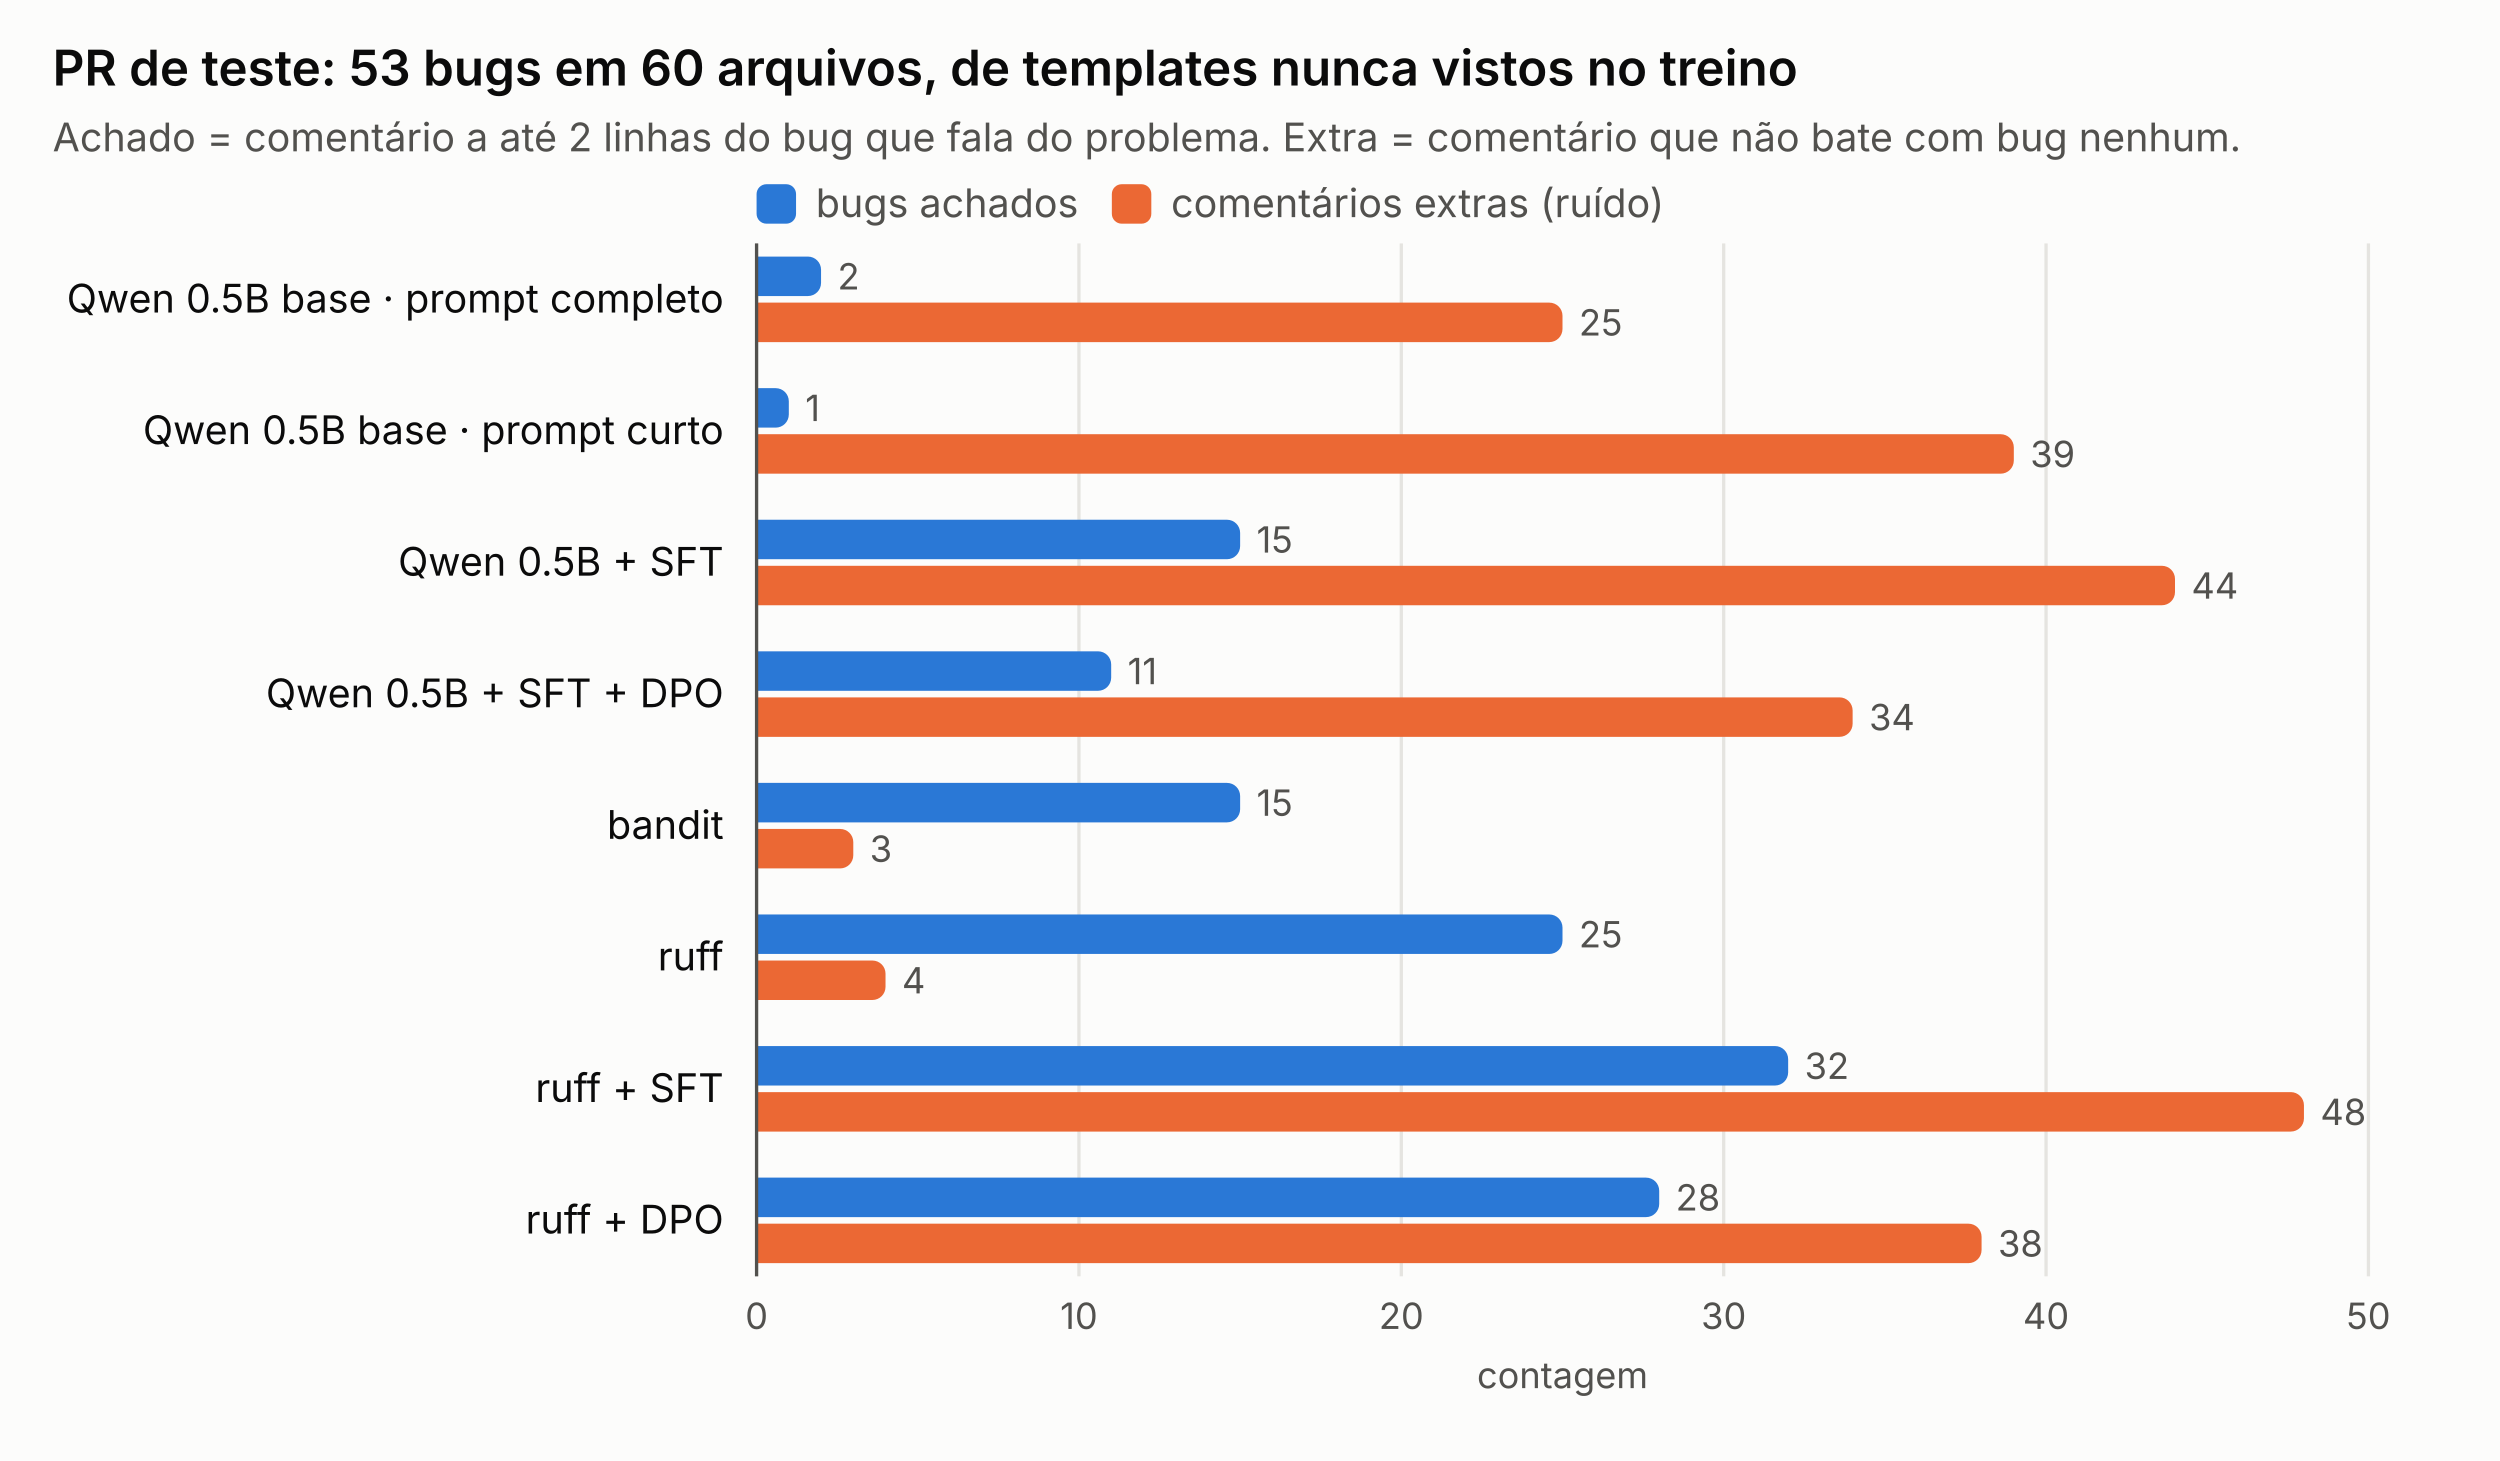
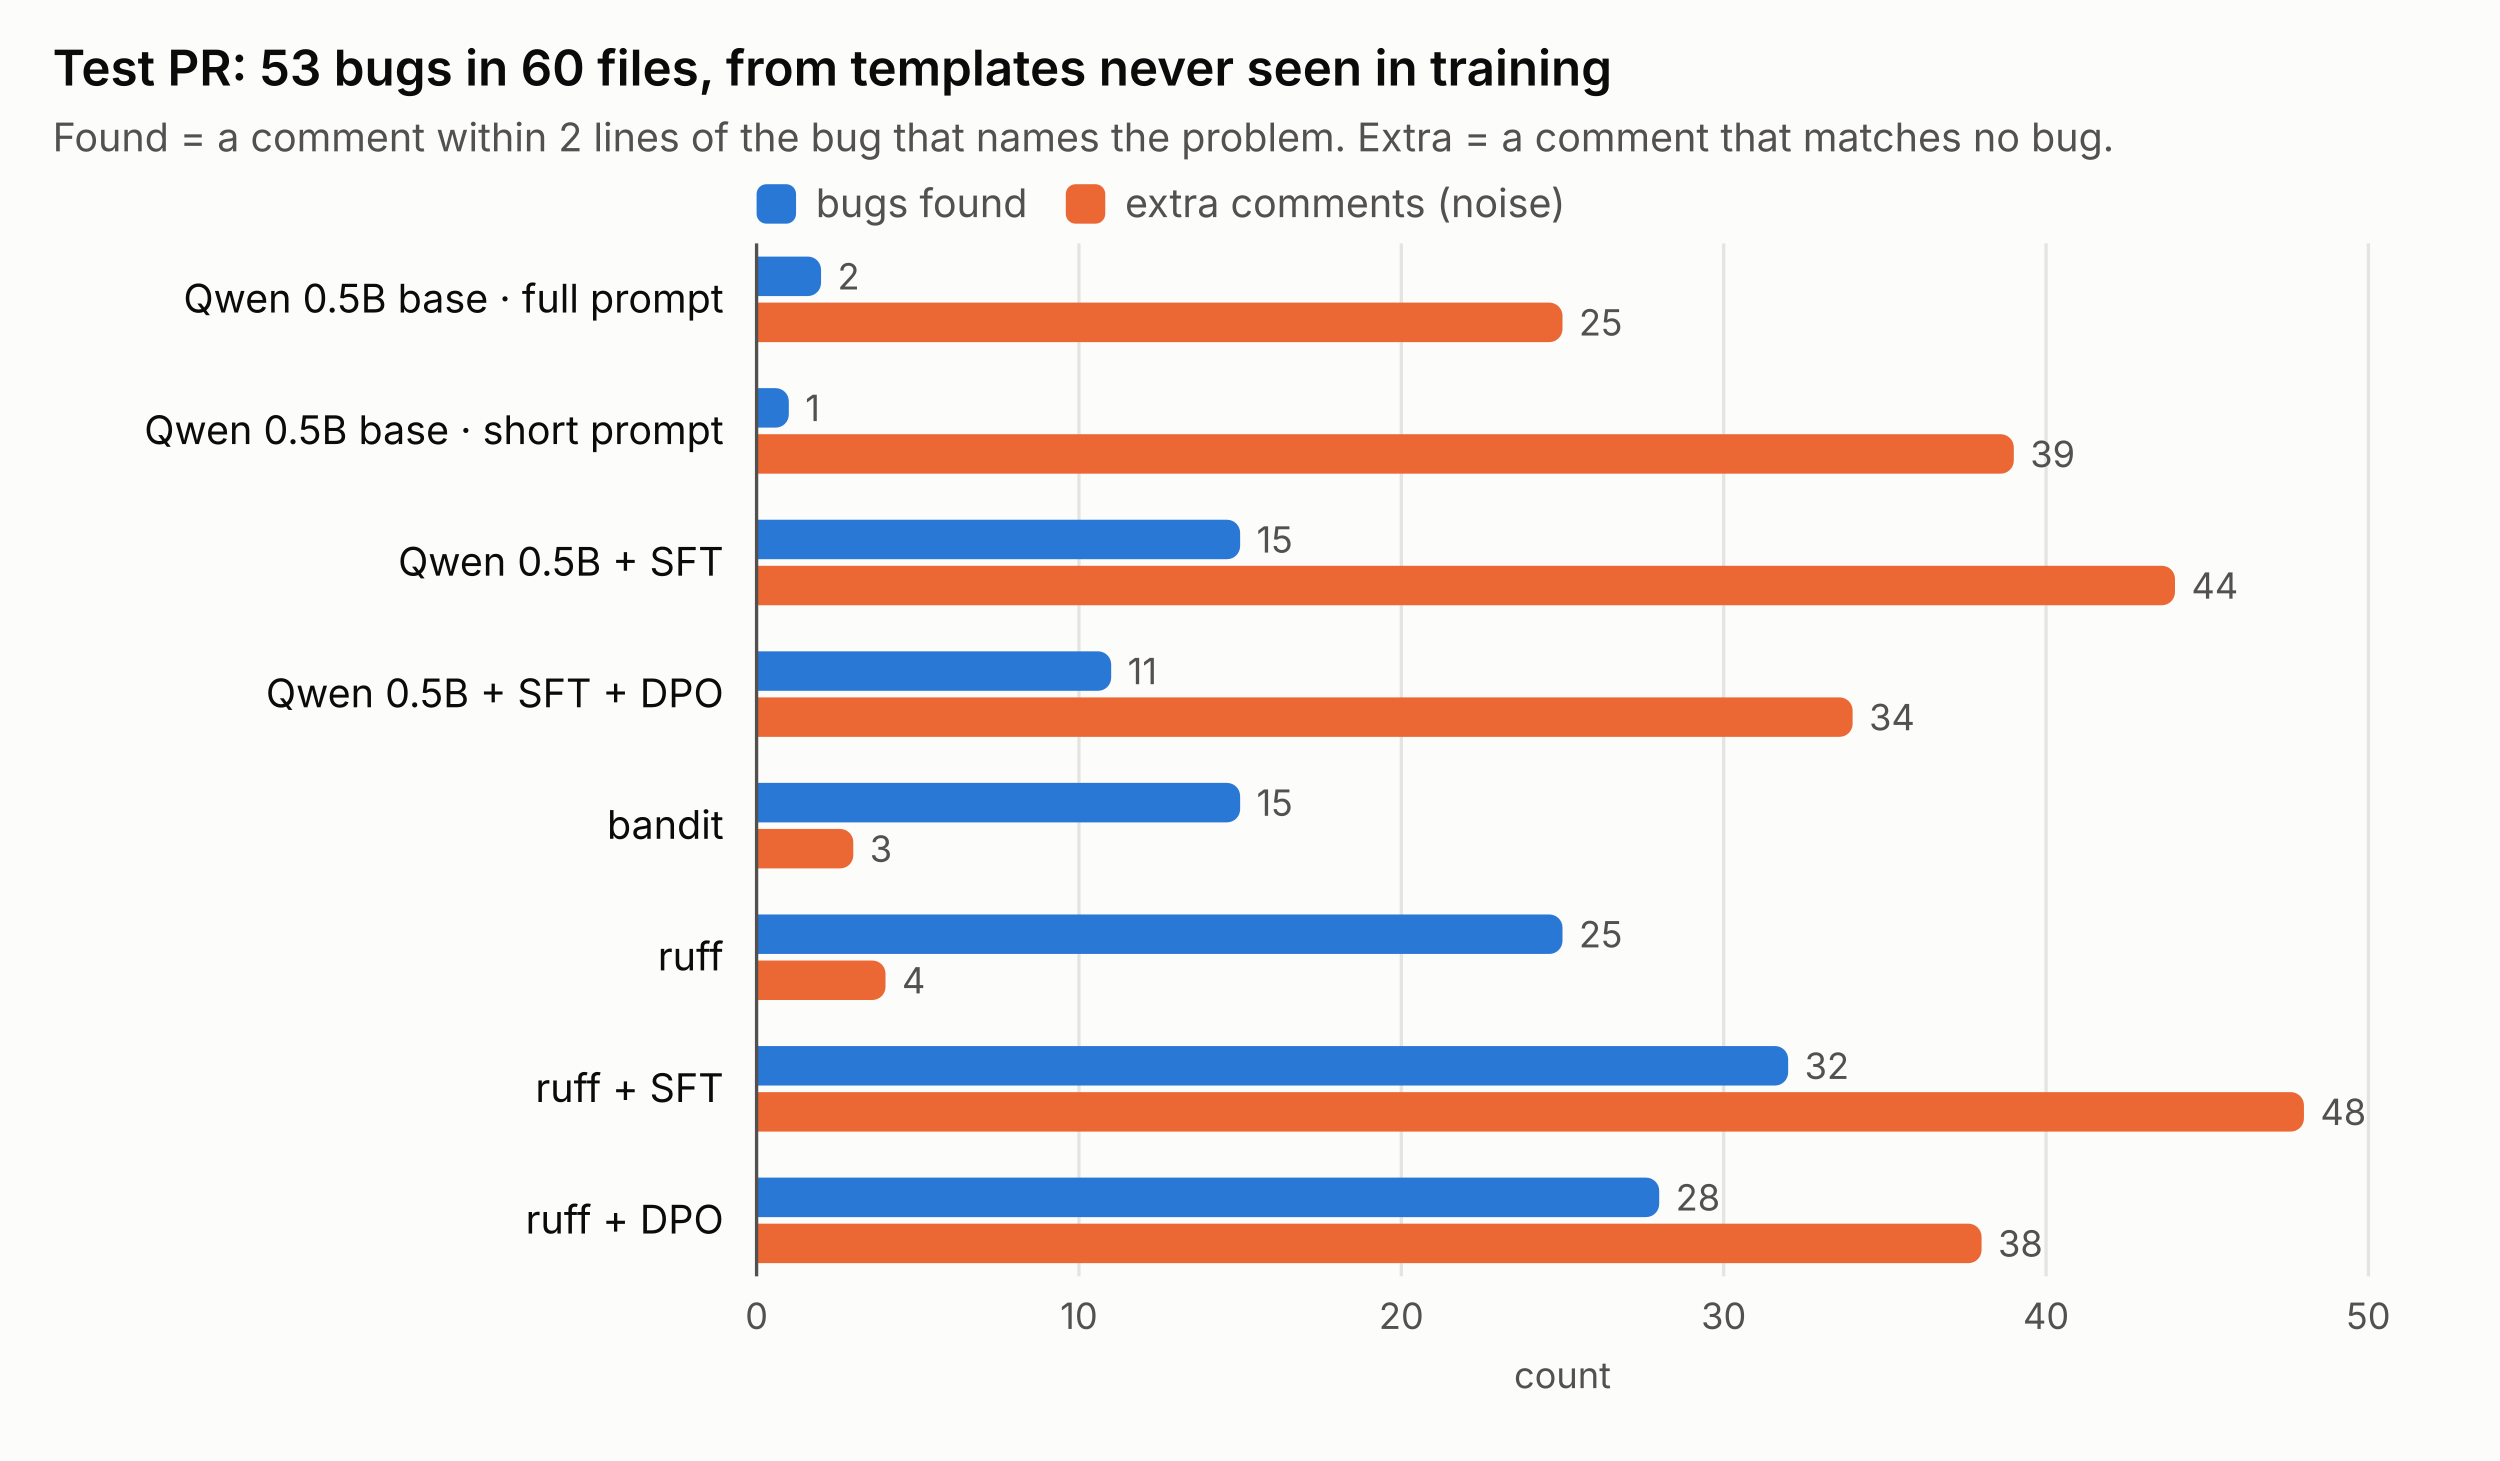
- <svg xmlns="http://www.w3.org/2000/svg" viewBox="0 0 760 444" width="760" height="444" role="img" aria-label="PR de teste: 53 bugs em 60 arquivos, de templates nunca vistos no treino">
+ <svg xmlns="http://www.w3.org/2000/svg" viewBox="0 0 760 444" width="760" height="444" role="img" aria-label="Test PR: 53 bugs in 60 files, from templates never seen in training">
  <rect width="760" height="444" fill="#fcfcfb" />
-   <text x="16.0" y="26.0" fill="#0b0b0b" font-size="15" text-anchor="start" font-weight="600" font-family="system-ui, -apple-system, Segoe UI, sans-serif">PR de teste: 53 bugs em 60 arquivos, de templates nunca vistos no treino</text>
-   <text x="16.0" y="46.0" fill="#52514e" font-size="12" text-anchor="start" font-weight="normal" font-family="system-ui, -apple-system, Segoe UI, sans-serif">Achado = comentário a até 2 linhas do bug que fala do problema. Extra = comentário que não bate com bug nenhum.</text>
+   <text x="16.0" y="26.0" fill="#0b0b0b" font-size="15" text-anchor="start" font-weight="600" font-family="system-ui, -apple-system, Segoe UI, sans-serif">Test PR: 53 bugs in 60 files, from templates never seen in training</text>
+   <text x="16.0" y="46.0" fill="#52514e" font-size="12" text-anchor="start" font-weight="normal" font-family="system-ui, -apple-system, Segoe UI, sans-serif">Found = a comment within 2 lines of the bug that names the problem. Extra = a comment that matches no bug.</text>
  <rect x="230" y="56" width="12" height="12" rx="3" fill="#2a78d6" />
-   <text x="248.0" y="66.0" fill="#52514e" font-size="12" text-anchor="start" font-weight="normal" font-family="system-ui, -apple-system, Segoe UI, sans-serif">bugs achados</text>
-   <rect x="338" y="56" width="12" height="12" rx="3" fill="#eb6834" />
-   <text x="356.0" y="66.0" fill="#52514e" font-size="12" text-anchor="start" font-weight="normal" font-family="system-ui, -apple-system, Segoe UI, sans-serif">comentários extras (ruído)</text>
+   <text x="248.0" y="66.0" fill="#52514e" font-size="12" text-anchor="start" font-weight="normal" font-family="system-ui, -apple-system, Segoe UI, sans-serif">bugs found</text>
+   <rect x="324" y="56" width="12" height="12" rx="3" fill="#eb6834" />
+   <text x="342.0" y="66.0" fill="#52514e" font-size="12" text-anchor="start" font-weight="normal" font-family="system-ui, -apple-system, Segoe UI, sans-serif">extra comments (noise)</text>
  <line x1="230.0" y1="74" x2="230.0" y2="388" stroke="#e5e4e0" stroke-width="1" />
  <text x="230.0" y="404.0" fill="#52514e" font-size="11" text-anchor="middle" font-weight="normal" font-family="system-ui, -apple-system, Segoe UI, sans-serif">0</text>
  <line x1="328.0" y1="74" x2="328.0" y2="388" stroke="#e5e4e0" stroke-width="1" />
  <text x="328.0" y="404.0" fill="#52514e" font-size="11" text-anchor="middle" font-weight="normal" font-family="system-ui, -apple-system, Segoe UI, sans-serif">10</text>
  <line x1="426.0" y1="74" x2="426.0" y2="388" stroke="#e5e4e0" stroke-width="1" />
  <text x="426.0" y="404.0" fill="#52514e" font-size="11" text-anchor="middle" font-weight="normal" font-family="system-ui, -apple-system, Segoe UI, sans-serif">20</text>
  <line x1="524.0" y1="74" x2="524.0" y2="388" stroke="#e5e4e0" stroke-width="1" />
  <text x="524.0" y="404.0" fill="#52514e" font-size="11" text-anchor="middle" font-weight="normal" font-family="system-ui, -apple-system, Segoe UI, sans-serif">30</text>
  <line x1="622.0" y1="74" x2="622.0" y2="388" stroke="#e5e4e0" stroke-width="1" />
  <text x="622.0" y="404.0" fill="#52514e" font-size="11" text-anchor="middle" font-weight="normal" font-family="system-ui, -apple-system, Segoe UI, sans-serif">40</text>
  <line x1="720.0" y1="74" x2="720.0" y2="388" stroke="#e5e4e0" stroke-width="1" />
  <text x="720.0" y="404.0" fill="#52514e" font-size="11" text-anchor="middle" font-weight="normal" font-family="system-ui, -apple-system, Segoe UI, sans-serif">50</text>
-   <text x="475.0" y="422.0" fill="#52514e" font-size="11" text-anchor="middle" font-weight="normal" font-family="system-ui, -apple-system, Segoe UI, sans-serif">contagem</text>
-   <text x="220.0" y="95.0" fill="#0b0b0b" font-size="12" text-anchor="end" font-weight="normal" font-family="system-ui, -apple-system, Segoe UI, sans-serif">Qwen 0.5B base · prompt completo</text>
+   <text x="475.0" y="422.0" fill="#52514e" font-size="11" text-anchor="middle" font-weight="normal" font-family="system-ui, -apple-system, Segoe UI, sans-serif">count</text>
+   <text x="220.0" y="95.0" fill="#0b0b0b" font-size="12" text-anchor="end" font-weight="normal" font-family="system-ui, -apple-system, Segoe UI, sans-serif">Qwen 0.5B base · full prompt</text>
  <path d="M230.0,78.0 h15.6 a4,4 0 0 1 4,4 v4.0 a4,4 0 0 1 -4,4 h-15.6 z" fill="#2a78d6" />
  <text x="254.6" y="88.0" fill="#52514e" font-size="11" text-anchor="start" font-weight="normal" font-family="system-ui, -apple-system, Segoe UI, sans-serif">2</text>
  <path d="M230.0,92.0 h241.0 a4,4 0 0 1 4,4 v4.0 a4,4 0 0 1 -4,4 h-241.0 z" fill="#eb6834" />
  <text x="480.0" y="102.0" fill="#52514e" font-size="11" text-anchor="start" font-weight="normal" font-family="system-ui, -apple-system, Segoe UI, sans-serif">25</text>
-   <text x="220.0" y="135.0" fill="#0b0b0b" font-size="12" text-anchor="end" font-weight="normal" font-family="system-ui, -apple-system, Segoe UI, sans-serif">Qwen 0.5B base · prompt curto</text>
+   <text x="220.0" y="135.0" fill="#0b0b0b" font-size="12" text-anchor="end" font-weight="normal" font-family="system-ui, -apple-system, Segoe UI, sans-serif">Qwen 0.5B base · short prompt</text>
  <path d="M230.0,118.0 h5.8 a4,4 0 0 1 4,4 v4.0 a4,4 0 0 1 -4,4 h-5.8 z" fill="#2a78d6" />
  <text x="244.8" y="128.0" fill="#52514e" font-size="11" text-anchor="start" font-weight="normal" font-family="system-ui, -apple-system, Segoe UI, sans-serif">1</text>
  <path d="M230.0,132.0 h378.2 a4,4 0 0 1 4,4 v4.0 a4,4 0 0 1 -4,4 h-378.2 z" fill="#eb6834" />
  <text x="617.2" y="142.0" fill="#52514e" font-size="11" text-anchor="start" font-weight="normal" font-family="system-ui, -apple-system, Segoe UI, sans-serif">39</text>
  <text x="220.0" y="175.0" fill="#0b0b0b" font-size="12" text-anchor="end" font-weight="normal" font-family="system-ui, -apple-system, Segoe UI, sans-serif">Qwen 0.5B + SFT</text>
  <path d="M230.0,158.0 h143.0 a4,4 0 0 1 4,4 v4.0 a4,4 0 0 1 -4,4 h-143.0 z" fill="#2a78d6" />
  <text x="382.0" y="168.0" fill="#52514e" font-size="11" text-anchor="start" font-weight="normal" font-family="system-ui, -apple-system, Segoe UI, sans-serif">15</text>
  <path d="M230.0,172.0 h427.2 a4,4 0 0 1 4,4 v4.0 a4,4 0 0 1 -4,4 h-427.2 z" fill="#eb6834" />
  <text x="666.2" y="182.0" fill="#52514e" font-size="11" text-anchor="start" font-weight="normal" font-family="system-ui, -apple-system, Segoe UI, sans-serif">44</text>
  <text x="220.0" y="215.0" fill="#0b0b0b" font-size="12" text-anchor="end" font-weight="normal" font-family="system-ui, -apple-system, Segoe UI, sans-serif">Qwen 0.5B + SFT + DPO</text>
  <path d="M230.0,198.0 h103.8 a4,4 0 0 1 4,4 v4.0 a4,4 0 0 1 -4,4 h-103.8 z" fill="#2a78d6" />
  <text x="342.8" y="208.0" fill="#52514e" font-size="11" text-anchor="start" font-weight="normal" font-family="system-ui, -apple-system, Segoe UI, sans-serif">11</text>
  <path d="M230.0,212.0 h329.2 a4,4 0 0 1 4,4 v4.0 a4,4 0 0 1 -4,4 h-329.2 z" fill="#eb6834" />
  <text x="568.2" y="222.0" fill="#52514e" font-size="11" text-anchor="start" font-weight="normal" font-family="system-ui, -apple-system, Segoe UI, sans-serif">34</text>
  <text x="220.0" y="255.0" fill="#0b0b0b" font-size="12" text-anchor="end" font-weight="normal" font-family="system-ui, -apple-system, Segoe UI, sans-serif">bandit</text>
  <path d="M230.0,238.0 h143.0 a4,4 0 0 1 4,4 v4.0 a4,4 0 0 1 -4,4 h-143.0 z" fill="#2a78d6" />
  <text x="382.0" y="248.0" fill="#52514e" font-size="11" text-anchor="start" font-weight="normal" font-family="system-ui, -apple-system, Segoe UI, sans-serif">15</text>
  <path d="M230.0,252.0 h25.4 a4,4 0 0 1 4,4 v4.0 a4,4 0 0 1 -4,4 h-25.4 z" fill="#eb6834" />
  <text x="264.4" y="262.0" fill="#52514e" font-size="11" text-anchor="start" font-weight="normal" font-family="system-ui, -apple-system, Segoe UI, sans-serif">3</text>
  <text x="220.0" y="295.0" fill="#0b0b0b" font-size="12" text-anchor="end" font-weight="normal" font-family="system-ui, -apple-system, Segoe UI, sans-serif">ruff</text>
  <path d="M230.0,278.0 h241.0 a4,4 0 0 1 4,4 v4.0 a4,4 0 0 1 -4,4 h-241.0 z" fill="#2a78d6" />
  <text x="480.0" y="288.0" fill="#52514e" font-size="11" text-anchor="start" font-weight="normal" font-family="system-ui, -apple-system, Segoe UI, sans-serif">25</text>
  <path d="M230.0,292.0 h35.2 a4,4 0 0 1 4,4 v4.0 a4,4 0 0 1 -4,4 h-35.2 z" fill="#eb6834" />
  <text x="274.2" y="302.0" fill="#52514e" font-size="11" text-anchor="start" font-weight="normal" font-family="system-ui, -apple-system, Segoe UI, sans-serif">4</text>
  <text x="220.0" y="335.0" fill="#0b0b0b" font-size="12" text-anchor="end" font-weight="normal" font-family="system-ui, -apple-system, Segoe UI, sans-serif">ruff + SFT</text>
  <path d="M230.0,318.0 h309.6 a4,4 0 0 1 4,4 v4.0 a4,4 0 0 1 -4,4 h-309.6 z" fill="#2a78d6" />
  <text x="548.6" y="328.0" fill="#52514e" font-size="11" text-anchor="start" font-weight="normal" font-family="system-ui, -apple-system, Segoe UI, sans-serif">32</text>
  <path d="M230.0,332.0 h466.4 a4,4 0 0 1 4,4 v4.0 a4,4 0 0 1 -4,4 h-466.4 z" fill="#eb6834" />
  <text x="705.4" y="342.0" fill="#52514e" font-size="11" text-anchor="start" font-weight="normal" font-family="system-ui, -apple-system, Segoe UI, sans-serif">48</text>
  <text x="220.0" y="375.0" fill="#0b0b0b" font-size="12" text-anchor="end" font-weight="normal" font-family="system-ui, -apple-system, Segoe UI, sans-serif">ruff + DPO</text>
  <path d="M230.0,358.0 h270.4 a4,4 0 0 1 4,4 v4.0 a4,4 0 0 1 -4,4 h-270.4 z" fill="#2a78d6" />
  <text x="509.4" y="368.0" fill="#52514e" font-size="11" text-anchor="start" font-weight="normal" font-family="system-ui, -apple-system, Segoe UI, sans-serif">28</text>
  <path d="M230.0,372.0 h368.4 a4,4 0 0 1 4,4 v4.0 a4,4 0 0 1 -4,4 h-368.4 z" fill="#eb6834" />
  <text x="607.4" y="382.0" fill="#52514e" font-size="11" text-anchor="start" font-weight="normal" font-family="system-ui, -apple-system, Segoe UI, sans-serif">38</text>
  <line x1="230" y1="74" x2="230" y2="388" stroke="#52514e" stroke-width="1" />
</svg>
